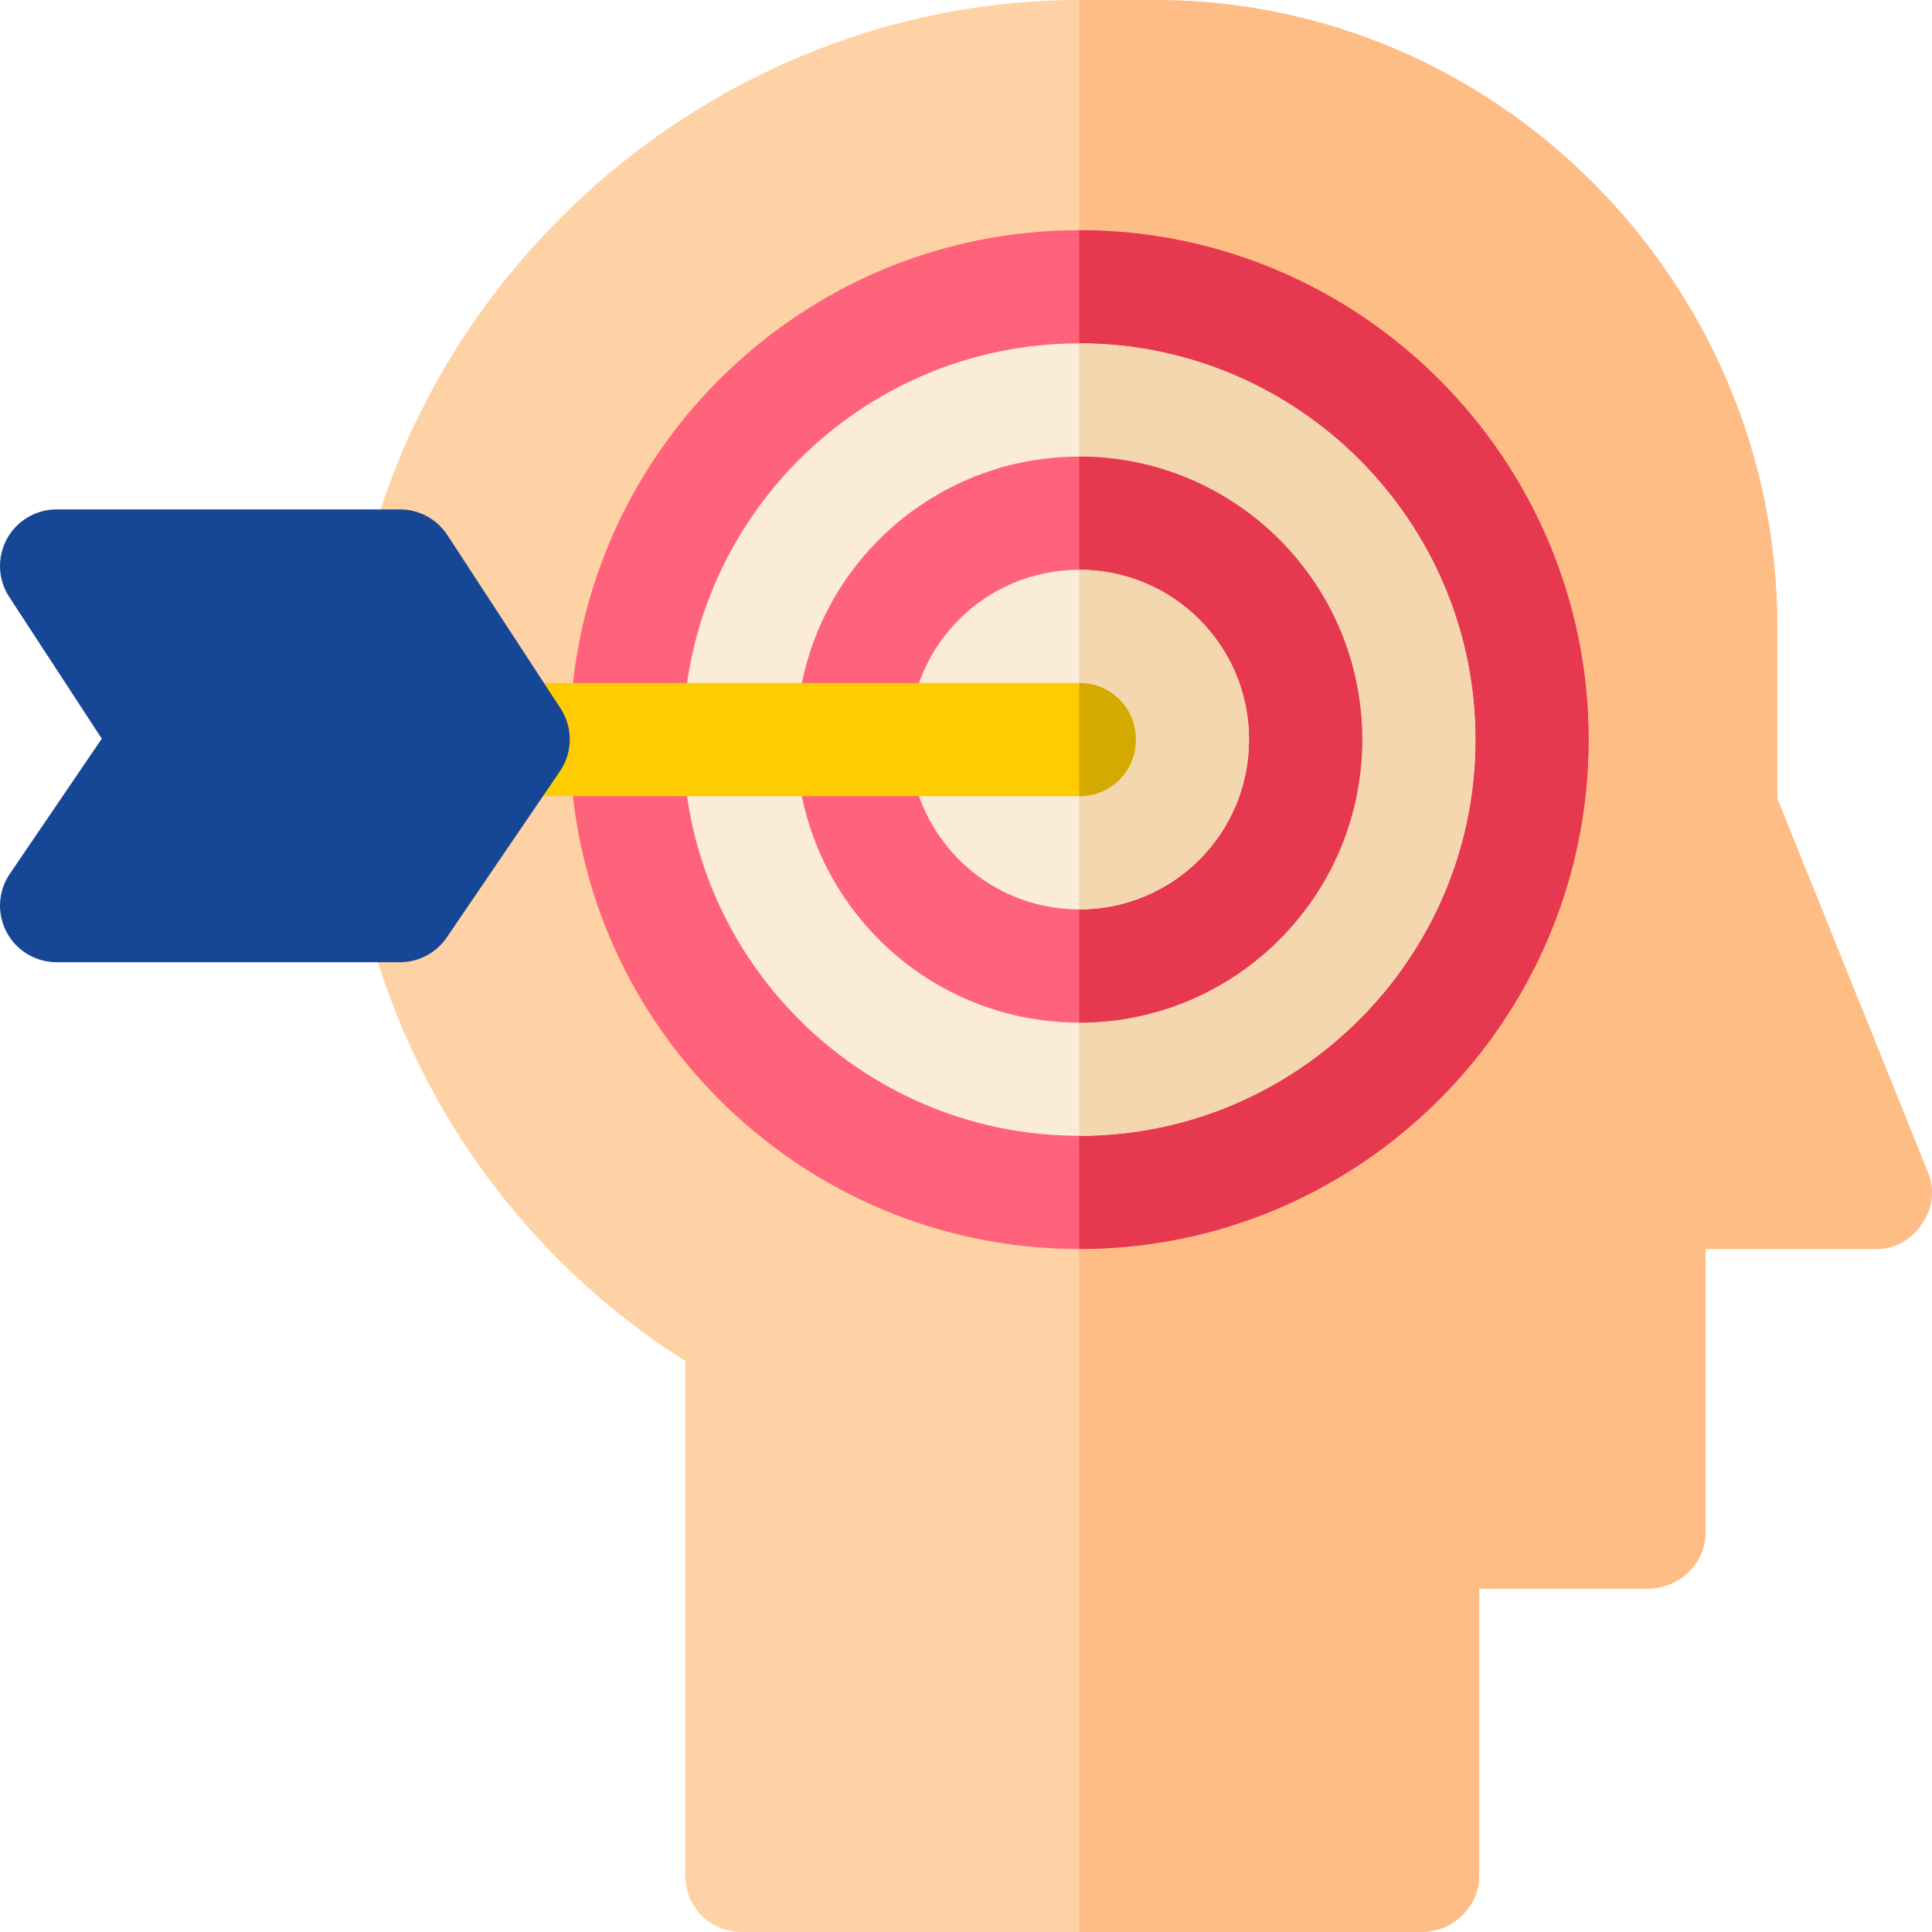
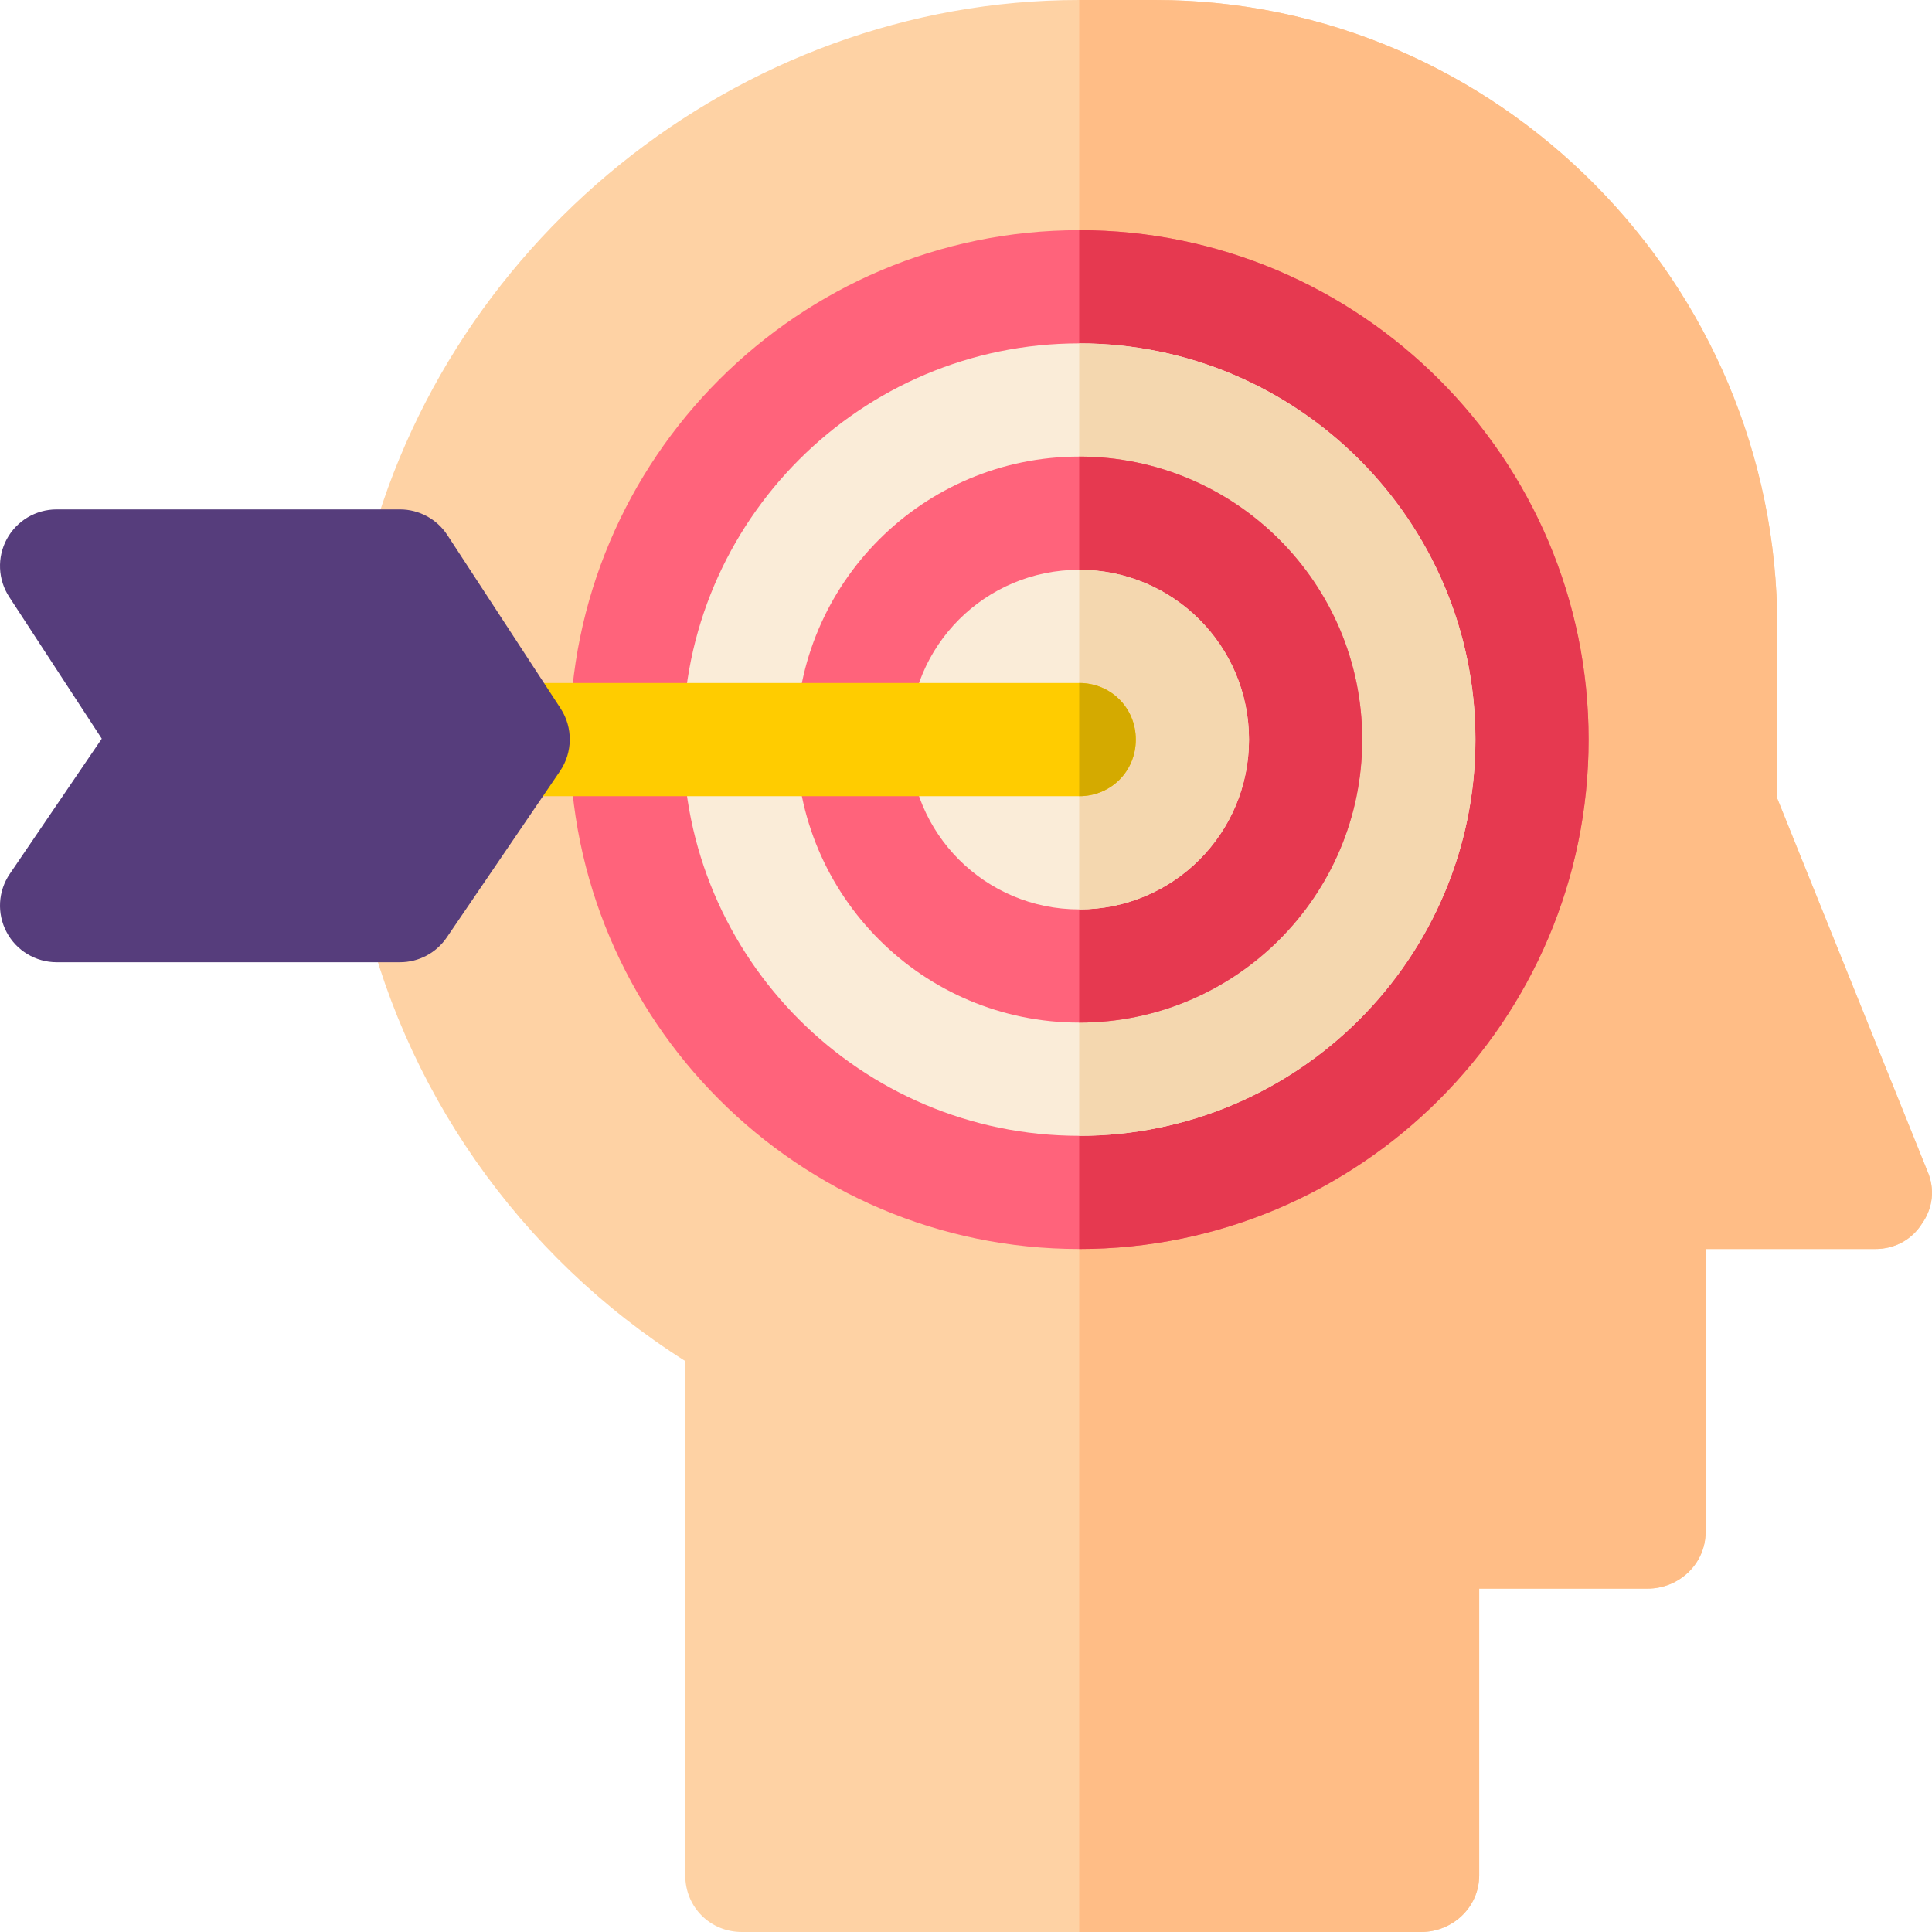
<svg xmlns="http://www.w3.org/2000/svg" height="511pt" viewBox="0 1 512 511" width="511pt" version="1.1" id="svg28">
  <defs id="defs32" />
  <path d="m509.254 324.902c-2.699 4.195-7.199 6.598-12.297 6.598h-44.957v75c0 8.398-7 15-15.398 15h-44.602v76c0 8.398-7 15-15.398 15h-180c-8.402 0-15-6.602-15-15v-136.301c-44.102-27.898-75.301-72.598-86.098-123.301l.297-84c19.5-88.199 99.598-153.398 190.199-153.398h20.098c90.902 0 164.902 75.098 164.902 166v45.602l39.758 98.695c2.098 4.801 1.496 9.902-1.504 14.105zm0 0" fill="#fed2a4" id="path2" />
  <path d="m509.254 324.902c-2.699 4.195-7.199 6.598-12.297 6.598h-44.957v75c0 8.398-7 15-15.398 15h-44.602v76c0 8.398-7 15-15.398 15h-90.602v-512h20.098c90.902 0 164.902 75.098 164.902 166v45.602l39.758 98.699c2.098 4.797 1.496 9.898-1.504 14.102zm0 0" fill="#ffbd86" id="path4" />
  <path d="m286 61.5c-74.398 0-135 60.602-135 135s60.602 135 135 135 135-60.602 135-135-60.602-135-135-135zm0 0" fill="#ff637b" id="path6" />
  <path d="m421 196.5c0 74.398-60.602 135-135 135v-270c74.398 0 135 60.602 135 135zm0 0" fill="#e63950" id="path8" />
  <path d="m391 196.5c0 57.898-47.098 105-105 105-57.898 0-105-47.102-105-105s47.102-105 105-105c57.902 0 105 47.102 105 105zm0 0" fill="#faecd8" id="path10" />
  <path d="m391 196.5c0 57.898-47.098 105-105 105v-210c57.898 0 105 47.102 105 105zm0 0" fill="#f4d7af" id="path12" />
  <path d="m361 196.5c0 41.398-33.598 75-75 75-41.398 0-75-33.602-75-75s33.602-75 75-75c41.402 0 75 33.602 75 75zm0 0" fill="#ff637b" id="path14" />
  <path d="m361 196.5c0 41.398-33.598 75-75 75v-150c41.402 0 75 33.602 75 75zm0 0" fill="#e63950" id="path16" />
  <path d="m331 196.5c0 24.902-20.098 45-45 45-24.898 0-45-20.098-45-45s20.102-45 45-45c24.902 0 45 20.098 45 45zm0 0" fill="#faecd8" id="path18" />
  <path d="m331 196.5c0 24.902-20.098 45-45 45v-90c24.902 0 45 20.098 45 45zm0 0" fill="#f4d7af" id="path20" />
  <path d="m301 196.5c0 8.402-6.598 15-15 15h-150c-8.398 0-15-6.598-15-15s6.602-15 15-15h150c8.402 0 15 6.598 15 15zm0 0" id="path22" fill="#7c8388" style="fill:#ffcc00" />
  <path d="m301 196.5c0 8.402-6.598 15-15 15v-30c8.402 0 15 6.598 15 15zm0 0" fill="#575f64" id="path24" style="fill:#d4aa00" />
-   <path d="m106 255.5h-91c-5.551 0-10.664-3.078-13.254-7.984-2.609-4.922-2.273-10.867.863-15.453l24.359-35.801-24.52-37.559c-3.02-4.613-3.254-10.504-.648-15.336 2.625-4.852 7.691-7.867 13.199-7.867h91c5.066 0 9.785 2.562 12.555 6.797l30 45.938c3.309 5.07 3.25 11.633-.16 16.641l-30 44.062c-2.785 4.102-7.43 6.562-12.395 6.562zm0 0" fill="#64e1dc" id="path26" style="fill:#164796;fill-opacity:1" />
+   <path d="m106 255.5h-91c-5.551 0-10.664-3.078-13.254-7.984-2.609-4.922-2.273-10.867.863-15.453l24.359-35.801-24.52-37.559c-3.02-4.613-3.254-10.504-.648-15.336 2.625-4.852 7.691-7.867 13.199-7.867h91c5.066 0 9.785 2.562 12.555 6.797l30 45.938c3.309 5.07 3.25 11.633-.16 16.641l-30 44.062c-2.785 4.102-7.43 6.562-12.395 6.562zm0 0" fill="#64e1dc" id="path26" style="fill:#563d7c;fill-opacity:1" />
</svg>
